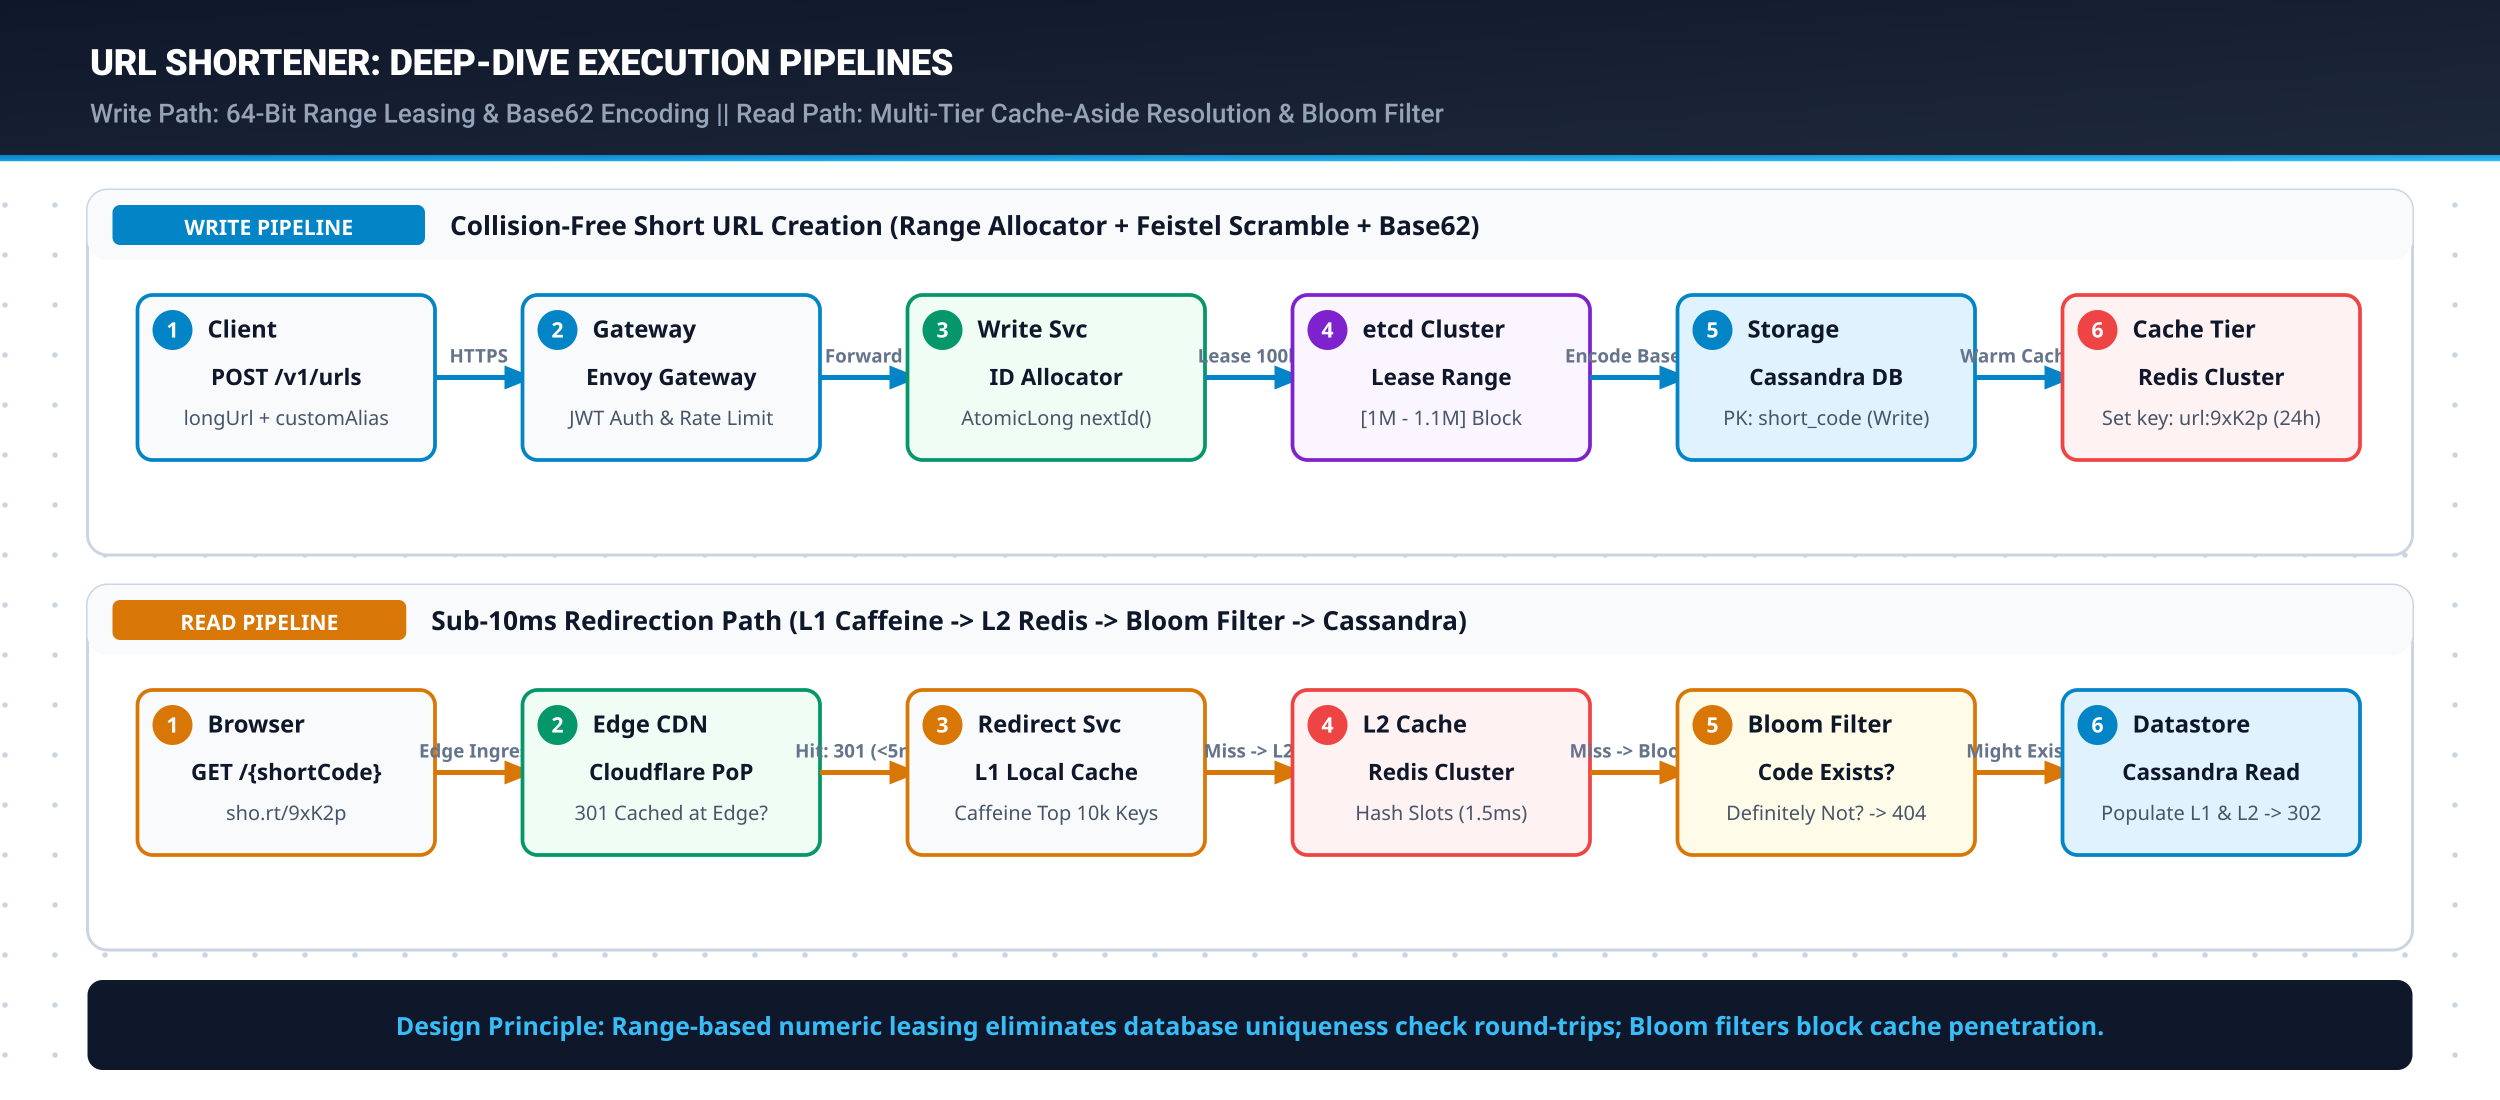
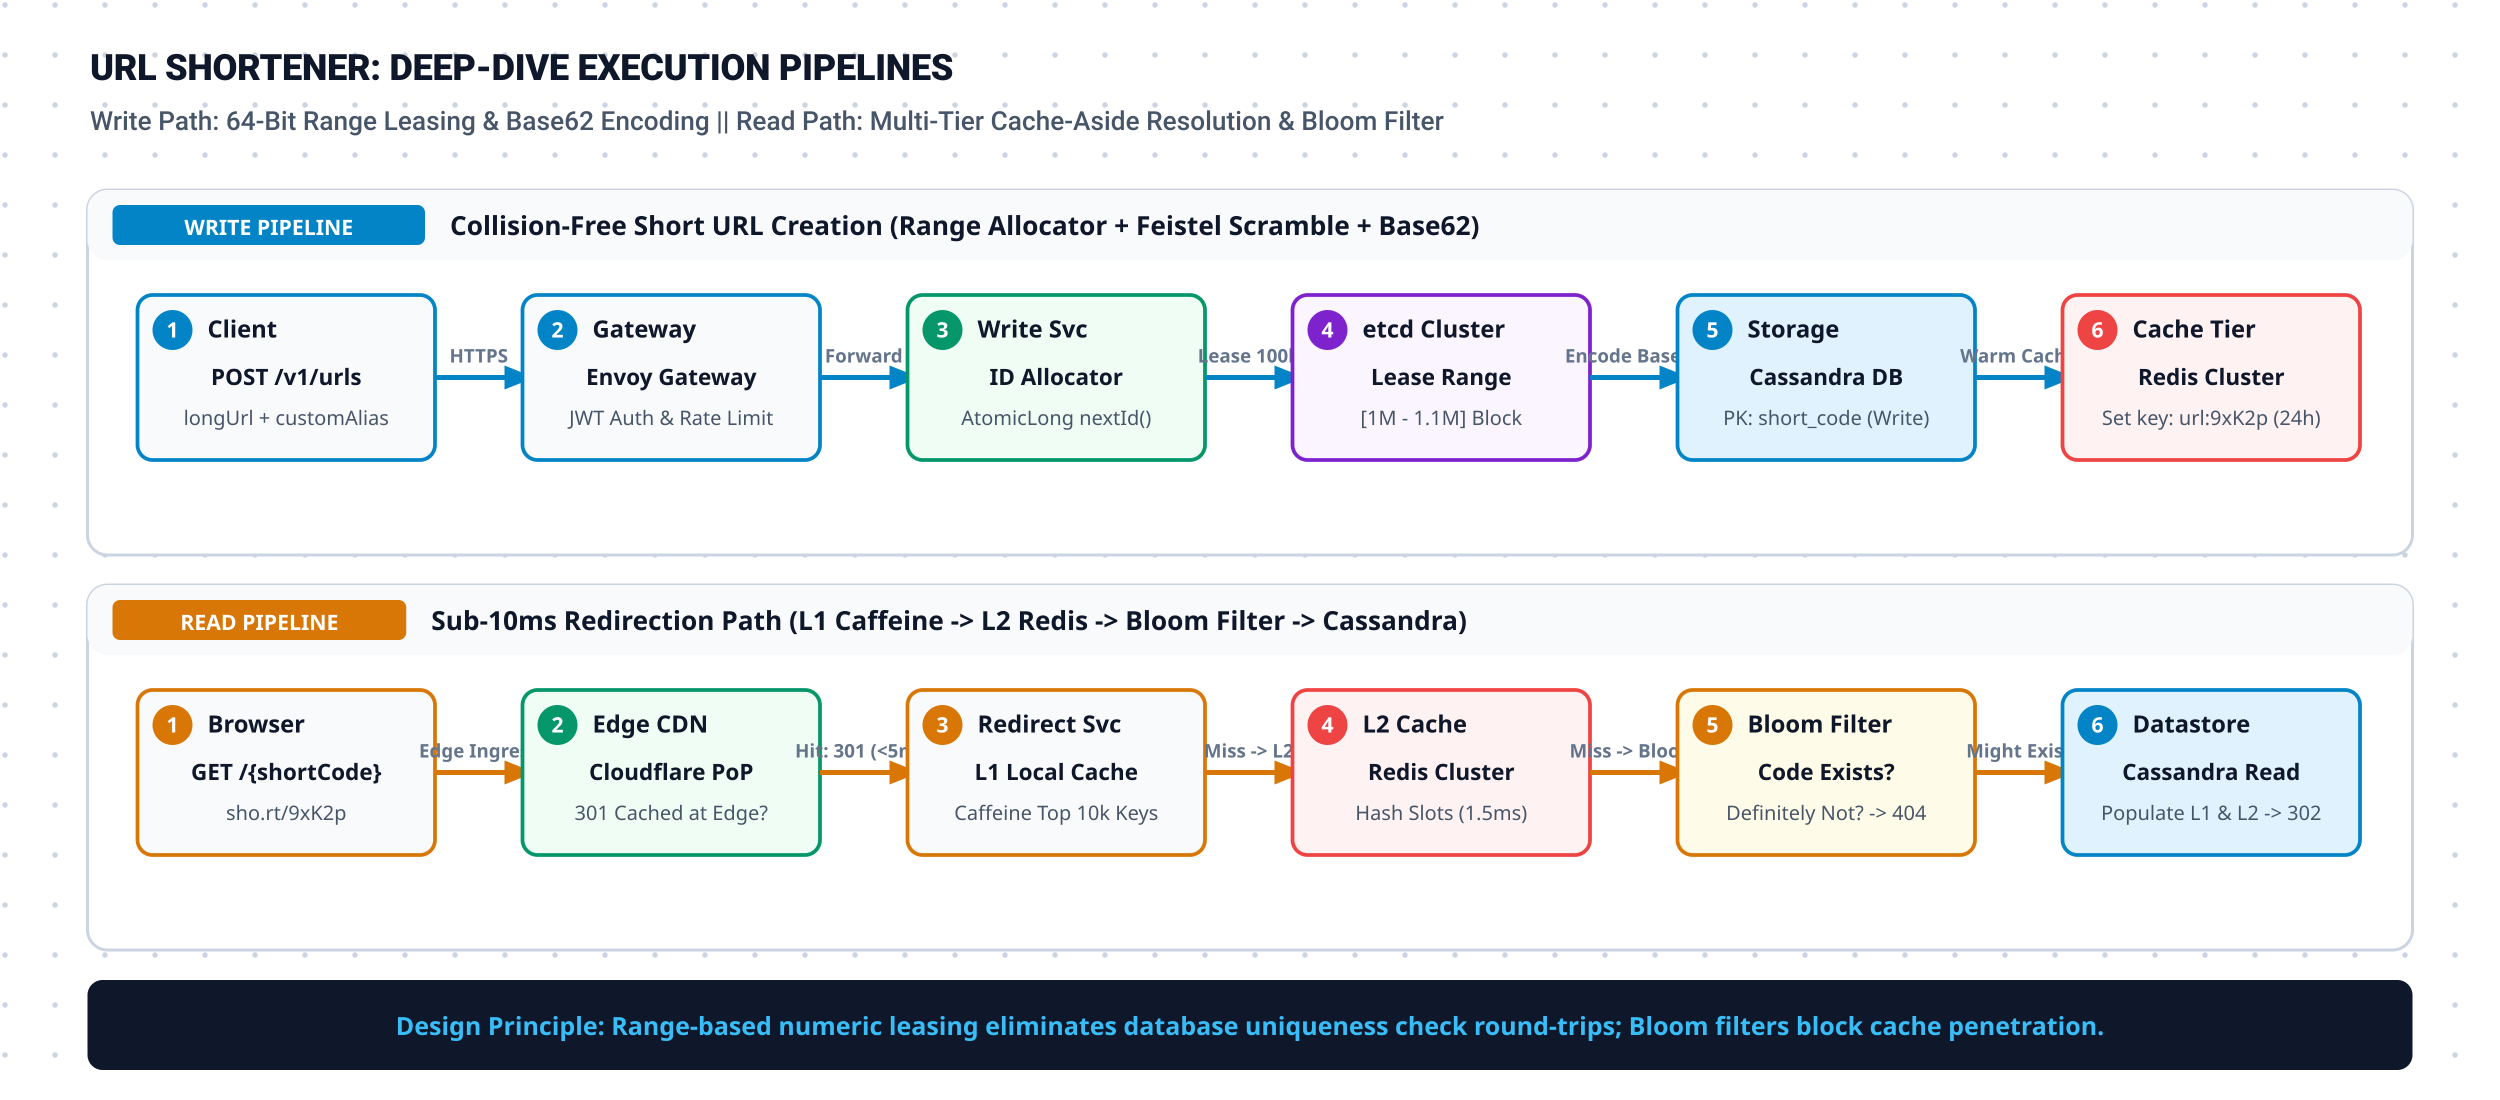
<svg xmlns="http://www.w3.org/2000/svg" viewBox="0 0 1000 440" width="1000" height="440">
  <defs>
    <pattern id="grid" width="20" height="20" patternUnits="userSpaceOnUse">
      <circle cx="2" cy="2" r="1.1" fill="#cbd5e1" />
    </pattern>
    <linearGradient id="headerGrad" x1="0%" y1="0%" x2="100%" y2="100%">
      <stop offset="0%" stop-color="#0f172a" />
      <stop offset="100%" stop-color="#1e293b" />
    </linearGradient>
    <linearGradient id="blueGrad" x1="0%" y1="0%" x2="100%" y2="100%">
      <stop offset="0%" stop-color="#0284c7" />
      <stop offset="100%" stop-color="#38bdf8" />
    </linearGradient>
    <marker id="arrowBlue" viewBox="0 0 10 10" refX="6" refY="5" markerWidth="6" markerHeight="6" orient="auto-start-reverse">
      <path d="M 0 1 L 10 5 L 0 9 z" fill="#0284c7" />
    </marker>
    <marker id="arrowAmber" viewBox="0 0 10 10" refX="6" refY="5" markerWidth="6" markerHeight="6" orient="auto-start-reverse">
      <path d="M 0 1 L 10 5 L 0 9 z" fill="#d97706" />
    </marker>
  </defs>
  <rect width="1000" height="440" fill="#ffffff" />
  <rect width="1000" height="440" fill="url(#grid)" />
-   <rect x="0" y="0" width="1000" height="64" fill="url(#headerGrad)" />
-   <rect x="0" y="62" width="1000" height="2.5" fill="url(#blueGrad)" />
-   <text x="36" y="30" font-family="-apple-system, BlinkMacSystemFont, Segoe UI, Roboto, sans-serif" font-size="14.5" font-weight="800" fill="#ffffff" letter-spacing="-0.01em">URL SHORTENER: DEEP-DIVE EXECUTION PIPELINES</text>
-   <text x="36" y="49" font-family="-apple-system, BlinkMacSystemFont, Segoe UI, Roboto, sans-serif" font-size="10.5" font-weight="500" fill="#94a3b8">Write Path: 64-Bit Range Leasing &amp; Base62 Encoding || Read Path: Multi-Tier Cache-Aside Resolution &amp; Bloom Filter</text>
+   <text x="36" y="32" font-family="-apple-system, BlinkMacSystemFont, Segoe UI, Roboto, sans-serif" font-size="14.5" font-weight="800" fill="#0f172a" letter-spacing="-0.01em">URL SHORTENER: DEEP-DIVE EXECUTION PIPELINES</text>
+   <text x="36" y="52" font-family="-apple-system, BlinkMacSystemFont, Segoe UI, Roboto, sans-serif" font-size="10.5" font-weight="500" fill="#475569">Write Path: 64-Bit Range Leasing &amp; Base62 Encoding || Read Path: Multi-Tier Cache-Aside Resolution &amp; Bloom Filter</text>
  <rect x="35" y="76" width="930" height="146" rx="8" fill="#ffffff" stroke="#cbd5e1" stroke-width="1.2" />
  <rect x="35" y="76" width="930" height="28" rx="8" fill="#f8fafc" />
  <rect x="45" y="82" width="125" height="16" rx="3" fill="#0284c7" />
  <text x="107.5" y="94" text-anchor="middle" font-family="sans-serif" font-size="8.5" font-weight="800" fill="#ffffff">WRITE PIPELINE</text>
  <text x="180" y="94" font-family="sans-serif" font-size="10.5" font-weight="800" fill="#0f172a">Collision-Free Short URL Creation (Range Allocator + Feistel Scramble + Base62)</text>
  <rect x="55" y="118" width="119" height="66" rx="6" fill="#f8fafc" stroke="#0284c7" stroke-width="1.5" />
  <circle cx="69" cy="132" r="8" fill="#0284c7" />
  <text x="69" y="135" text-anchor="middle" font-family="sans-serif" font-size="8.5" font-weight="800" fill="#ffffff">1</text>
  <text x="83" y="135" font-family="sans-serif" font-size="9.5" font-weight="750" fill="#0f172a">Client</text>
  <text x="114.5" y="154" text-anchor="middle" font-family="sans-serif" font-size="9" font-weight="700" fill="#0f172a">POST /v1/urls</text>
  <text x="114.5" y="170" text-anchor="middle" font-family="sans-serif" font-size="8" fill="#475569">longUrl + customAlias</text>
  <line x1="174" y1="151" x2="209" y2="151" stroke="#0284c7" stroke-width="2" marker-end="url(#arrowBlue)" />
  <text x="191.5" y="145" text-anchor="middle" font-family="sans-serif" font-size="7.5" font-weight="600" fill="#64748b">HTTPS</text>
  <rect x="209" y="118" width="119" height="66" rx="6" fill="#f8fafc" stroke="#0284c7" stroke-width="1.5" />
  <circle cx="223" cy="132" r="8" fill="#0284c7" />
  <text x="223" y="135" text-anchor="middle" font-family="sans-serif" font-size="8.5" font-weight="800" fill="#ffffff">2</text>
  <text x="237" y="135" font-family="sans-serif" font-size="9.5" font-weight="750" fill="#0f172a">Gateway</text>
  <text x="268.5" y="154" text-anchor="middle" font-family="sans-serif" font-size="9" font-weight="700" fill="#0f172a">Envoy Gateway</text>
  <text x="268.5" y="170" text-anchor="middle" font-family="sans-serif" font-size="8" fill="#475569">JWT Auth &amp; Rate Limit</text>
  <line x1="328" y1="151" x2="363" y2="151" stroke="#0284c7" stroke-width="2" marker-end="url(#arrowBlue)" />
  <text x="345.5" y="145" text-anchor="middle" font-family="sans-serif" font-size="7.5" font-weight="600" fill="#64748b">Forward</text>
  <rect x="363" y="118" width="119" height="66" rx="6" fill="#f0fdf4" stroke="#059669" stroke-width="1.5" />
  <circle cx="377" cy="132" r="8" fill="#059669" />
  <text x="377" y="135" text-anchor="middle" font-family="sans-serif" font-size="8.5" font-weight="800" fill="#ffffff">3</text>
  <text x="391" y="135" font-family="sans-serif" font-size="9.5" font-weight="750" fill="#0f172a">Write Svc</text>
  <text x="422.5" y="154" text-anchor="middle" font-family="sans-serif" font-size="9" font-weight="700" fill="#0f172a">ID Allocator</text>
  <text x="422.5" y="170" text-anchor="middle" font-family="sans-serif" font-size="8" fill="#475569">AtomicLong nextId()</text>
  <line x1="482" y1="151" x2="517" y2="151" stroke="#0284c7" stroke-width="2" marker-end="url(#arrowBlue)" />
  <text x="499.5" y="145" text-anchor="middle" font-family="sans-serif" font-size="7.5" font-weight="600" fill="#64748b">Lease 100k</text>
  <rect x="517" y="118" width="119" height="66" rx="6" fill="#faf5ff" stroke="#7e22ce" stroke-width="1.5" />
  <circle cx="531" cy="132" r="8" fill="#7e22ce" />
  <text x="531" y="135" text-anchor="middle" font-family="sans-serif" font-size="8.5" font-weight="800" fill="#ffffff">4</text>
  <text x="545" y="135" font-family="sans-serif" font-size="9.5" font-weight="750" fill="#0f172a">etcd Cluster</text>
  <text x="576.5" y="154" text-anchor="middle" font-family="sans-serif" font-size="9" font-weight="700" fill="#0f172a">Lease Range</text>
  <text x="576.5" y="170" text-anchor="middle" font-family="sans-serif" font-size="8" fill="#475569">[1M - 1.1M] Block</text>
  <line x1="636" y1="151" x2="671" y2="151" stroke="#0284c7" stroke-width="2" marker-end="url(#arrowBlue)" />
  <text x="653.5" y="145" text-anchor="middle" font-family="sans-serif" font-size="7.5" font-weight="600" fill="#64748b">Encode Base62</text>
  <rect x="671" y="118" width="119" height="66" rx="6" fill="#e0f2fe" stroke="#0284c7" stroke-width="1.5" />
  <circle cx="685" cy="132" r="8" fill="#0284c7" />
  <text x="685" y="135" text-anchor="middle" font-family="sans-serif" font-size="8.5" font-weight="800" fill="#ffffff">5</text>
  <text x="699" y="135" font-family="sans-serif" font-size="9.5" font-weight="750" fill="#0f172a">Storage</text>
  <text x="730.5" y="154" text-anchor="middle" font-family="sans-serif" font-size="9" font-weight="700" fill="#0f172a">Cassandra DB</text>
  <text x="730.5" y="170" text-anchor="middle" font-family="sans-serif" font-size="8" fill="#475569">PK: short_code (Write)</text>
  <line x1="790" y1="151" x2="825" y2="151" stroke="#0284c7" stroke-width="2" marker-end="url(#arrowBlue)" />
  <text x="807.5" y="145" text-anchor="middle" font-family="sans-serif" font-size="7.5" font-weight="600" fill="#64748b">Warm Cache</text>
  <rect x="825" y="118" width="119" height="66" rx="6" fill="#fef2f2" stroke="#ef4444" stroke-width="1.5" />
  <circle cx="839" cy="132" r="8" fill="#ef4444" />
  <text x="839" y="135" text-anchor="middle" font-family="sans-serif" font-size="8.5" font-weight="800" fill="#ffffff">6</text>
  <text x="853" y="135" font-family="sans-serif" font-size="9.5" font-weight="750" fill="#0f172a">Cache Tier</text>
  <text x="884.5" y="154" text-anchor="middle" font-family="sans-serif" font-size="9" font-weight="700" fill="#0f172a">Redis Cluster</text>
  <text x="884.5" y="170" text-anchor="middle" font-family="sans-serif" font-size="8" fill="#475569">Set key: url:9xK2p (24h)</text>
  <rect x="35" y="234" width="930" height="146" rx="8" fill="#ffffff" stroke="#cbd5e1" stroke-width="1.2" />
  <rect x="35" y="234" width="930" height="28" rx="8" fill="#f8fafc" />
  <rect x="45" y="240" width="117.5" height="16" rx="3" fill="#d97706" />
  <text x="103.75" y="252" text-anchor="middle" font-family="sans-serif" font-size="8.5" font-weight="800" fill="#ffffff">READ PIPELINE</text>
  <text x="172.5" y="252" font-family="sans-serif" font-size="10.5" font-weight="800" fill="#0f172a">Sub-10ms Redirection Path (L1 Caffeine -&gt; L2 Redis -&gt; Bloom Filter -&gt; Cassandra)</text>
  <rect x="55" y="276" width="119" height="66" rx="6" fill="#f8fafc" stroke="#d97706" stroke-width="1.5" />
  <circle cx="69" cy="290" r="8" fill="#d97706" />
  <text x="69" y="293" text-anchor="middle" font-family="sans-serif" font-size="8.5" font-weight="800" fill="#ffffff">1</text>
  <text x="83" y="293" font-family="sans-serif" font-size="9.5" font-weight="750" fill="#0f172a">Browser</text>
  <text x="114.5" y="312" text-anchor="middle" font-family="sans-serif" font-size="9" font-weight="700" fill="#0f172a">GET /{shortCode}</text>
  <text x="114.5" y="328" text-anchor="middle" font-family="sans-serif" font-size="8" fill="#475569">sho.rt/9xK2p</text>
  <line x1="174" y1="309" x2="209" y2="309" stroke="#d97706" stroke-width="2" marker-end="url(#arrowAmber)" />
  <text x="191.5" y="303" text-anchor="middle" font-family="sans-serif" font-size="7.5" font-weight="600" fill="#64748b">Edge Ingress</text>
  <rect x="209" y="276" width="119" height="66" rx="6" fill="#f0fdf4" stroke="#059669" stroke-width="1.5" />
  <circle cx="223" cy="290" r="8" fill="#059669" />
  <text x="223" y="293" text-anchor="middle" font-family="sans-serif" font-size="8.5" font-weight="800" fill="#ffffff">2</text>
  <text x="237" y="293" font-family="sans-serif" font-size="9.5" font-weight="750" fill="#0f172a">Edge CDN</text>
  <text x="268.5" y="312" text-anchor="middle" font-family="sans-serif" font-size="9" font-weight="700" fill="#0f172a">Cloudflare PoP</text>
  <text x="268.5" y="328" text-anchor="middle" font-family="sans-serif" font-size="8" fill="#475569">301 Cached at Edge?</text>
  <line x1="328" y1="309" x2="363" y2="309" stroke="#d97706" stroke-width="2" marker-end="url(#arrowAmber)" />
  <text x="345.5" y="303" text-anchor="middle" font-family="sans-serif" font-size="7.5" font-weight="600" fill="#64748b">Hit: 301 (&lt;5ms)</text>
  <rect x="363" y="276" width="119" height="66" rx="6" fill="#f8fafc" stroke="#d97706" stroke-width="1.5" />
  <circle cx="377" cy="290" r="8" fill="#d97706" />
  <text x="377" y="293" text-anchor="middle" font-family="sans-serif" font-size="8.5" font-weight="800" fill="#ffffff">3</text>
  <text x="391" y="293" font-family="sans-serif" font-size="9.5" font-weight="750" fill="#0f172a">Redirect Svc</text>
  <text x="422.5" y="312" text-anchor="middle" font-family="sans-serif" font-size="9" font-weight="700" fill="#0f172a">L1 Local Cache</text>
  <text x="422.5" y="328" text-anchor="middle" font-family="sans-serif" font-size="8" fill="#475569">Caffeine Top 10k Keys</text>
  <line x1="482" y1="309" x2="517" y2="309" stroke="#d97706" stroke-width="2" marker-end="url(#arrowAmber)" />
  <text x="499.5" y="303" text-anchor="middle" font-family="sans-serif" font-size="7.5" font-weight="600" fill="#64748b">Miss -&gt; L2</text>
  <rect x="517" y="276" width="119" height="66" rx="6" fill="#fef2f2" stroke="#ef4444" stroke-width="1.5" />
  <circle cx="531" cy="290" r="8" fill="#ef4444" />
  <text x="531" y="293" text-anchor="middle" font-family="sans-serif" font-size="8.5" font-weight="800" fill="#ffffff">4</text>
  <text x="545" y="293" font-family="sans-serif" font-size="9.5" font-weight="750" fill="#0f172a">L2 Cache</text>
  <text x="576.5" y="312" text-anchor="middle" font-family="sans-serif" font-size="9" font-weight="700" fill="#0f172a">Redis Cluster</text>
  <text x="576.5" y="328" text-anchor="middle" font-family="sans-serif" font-size="8" fill="#475569">Hash Slots (1.5ms)</text>
  <line x1="636" y1="309" x2="671" y2="309" stroke="#d97706" stroke-width="2" marker-end="url(#arrowAmber)" />
  <text x="653.5" y="303" text-anchor="middle" font-family="sans-serif" font-size="7.5" font-weight="600" fill="#64748b">Miss -&gt; Bloom</text>
  <rect x="671" y="276" width="119" height="66" rx="6" fill="#fefce8" stroke="#d97706" stroke-width="1.5" />
  <circle cx="685" cy="290" r="8" fill="#d97706" />
  <text x="685" y="293" text-anchor="middle" font-family="sans-serif" font-size="8.5" font-weight="800" fill="#ffffff">5</text>
  <text x="699" y="293" font-family="sans-serif" font-size="9.5" font-weight="750" fill="#0f172a">Bloom Filter</text>
  <text x="730.5" y="312" text-anchor="middle" font-family="sans-serif" font-size="9" font-weight="700" fill="#0f172a">Code Exists?</text>
  <text x="730.5" y="328" text-anchor="middle" font-family="sans-serif" font-size="8" fill="#475569">Definitely Not? -&gt; 404</text>
  <line x1="790" y1="309" x2="825" y2="309" stroke="#d97706" stroke-width="2" marker-end="url(#arrowAmber)" />
  <text x="807.5" y="303" text-anchor="middle" font-family="sans-serif" font-size="7.5" font-weight="600" fill="#64748b">Might Exist</text>
  <rect x="825" y="276" width="119" height="66" rx="6" fill="#e0f2fe" stroke="#0284c7" stroke-width="1.5" />
  <circle cx="839" cy="290" r="8" fill="#0284c7" />
  <text x="839" y="293" text-anchor="middle" font-family="sans-serif" font-size="8.5" font-weight="800" fill="#ffffff">6</text>
  <text x="853" y="293" font-family="sans-serif" font-size="9.5" font-weight="750" fill="#0f172a">Datastore</text>
  <text x="884.5" y="312" text-anchor="middle" font-family="sans-serif" font-size="9" font-weight="700" fill="#0f172a">Cassandra Read</text>
  <text x="884.5" y="328" text-anchor="middle" font-family="sans-serif" font-size="8" fill="#475569">Populate L1 &amp; L2 -&gt; 302</text>
  <rect x="35" y="392" width="930" height="36" rx="6" fill="#0f172a" />
  <text x="500" y="414" text-anchor="middle" font-family="sans-serif" font-size="10" font-weight="700" fill="#38bdf8">Design Principle: Range-based numeric leasing eliminates database uniqueness check round-trips; Bloom filters block cache penetration.</text>
</svg>
